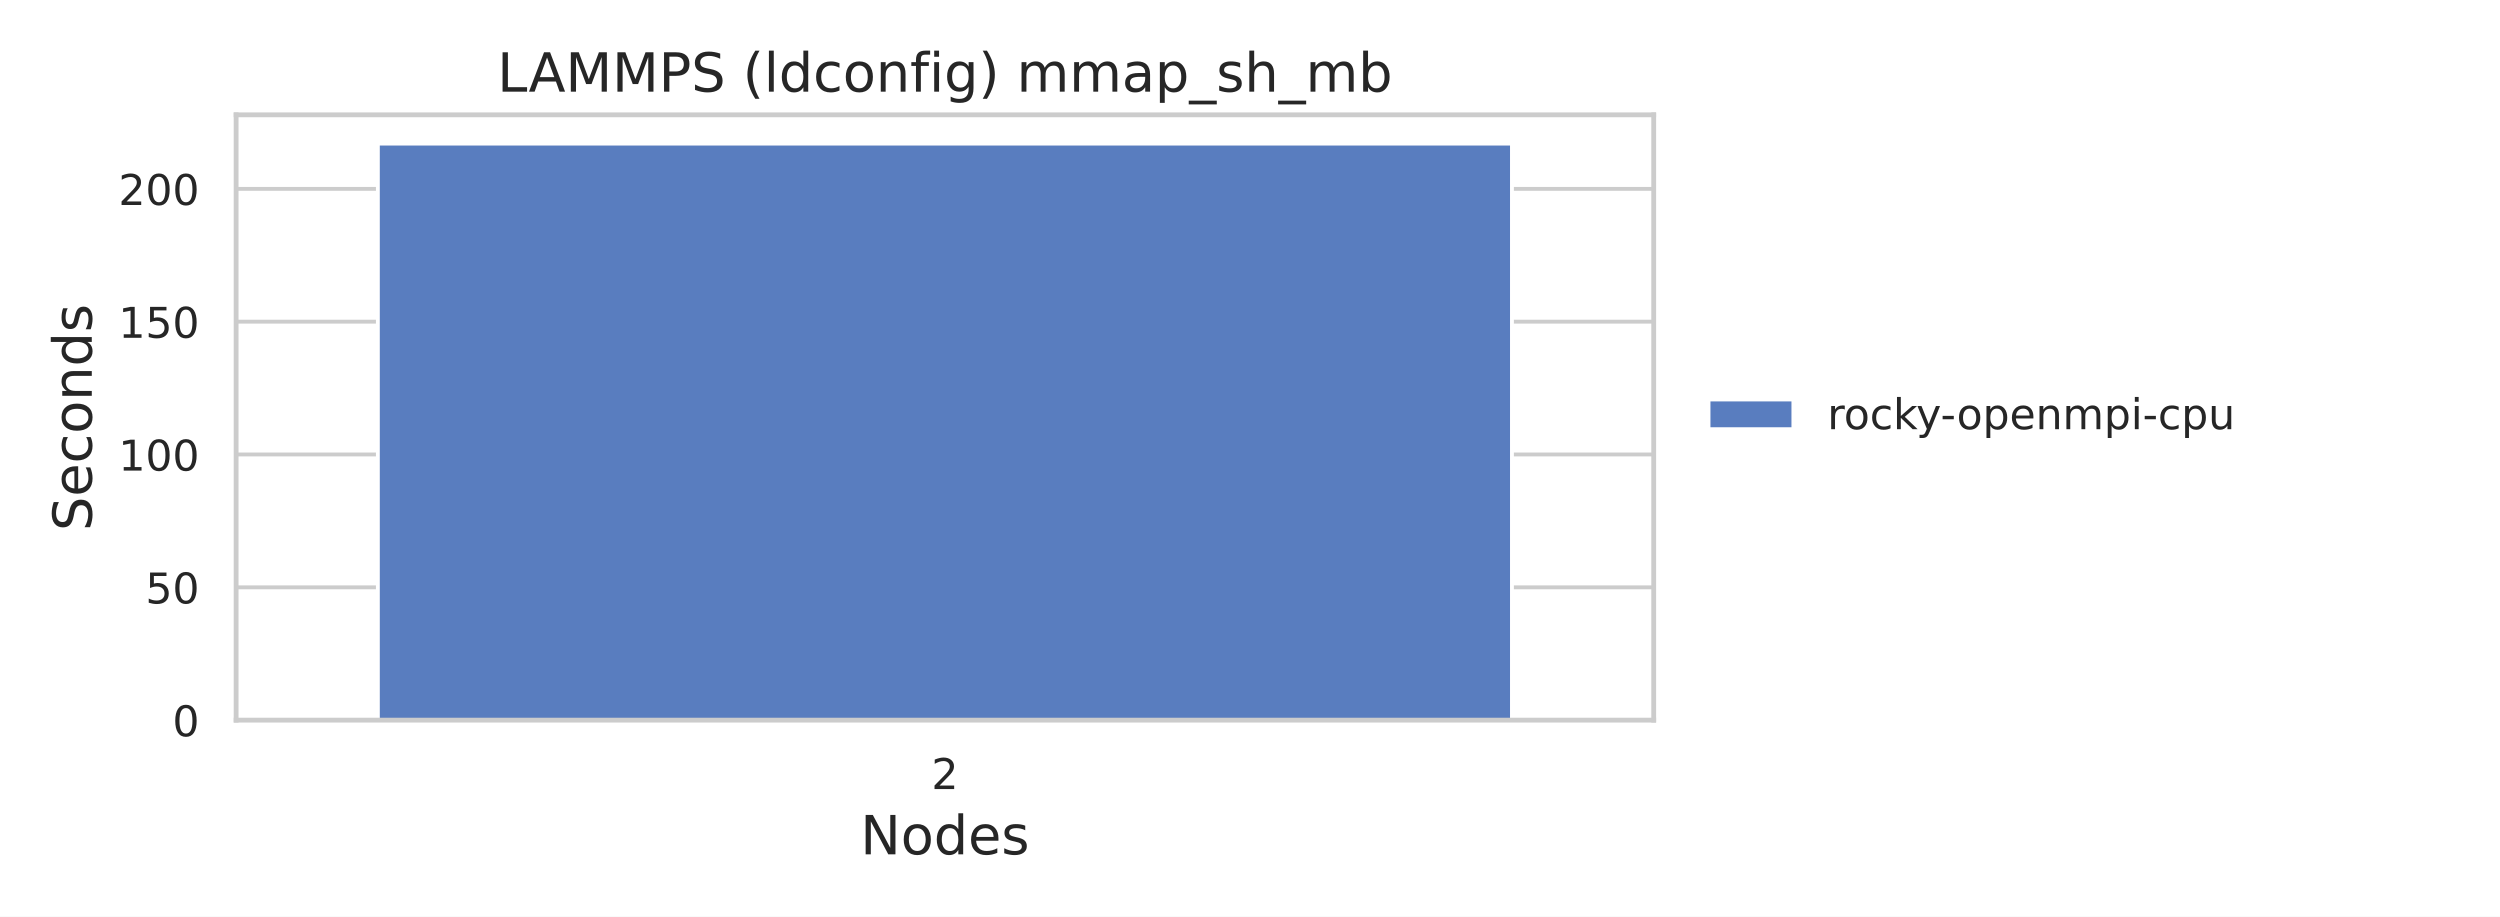
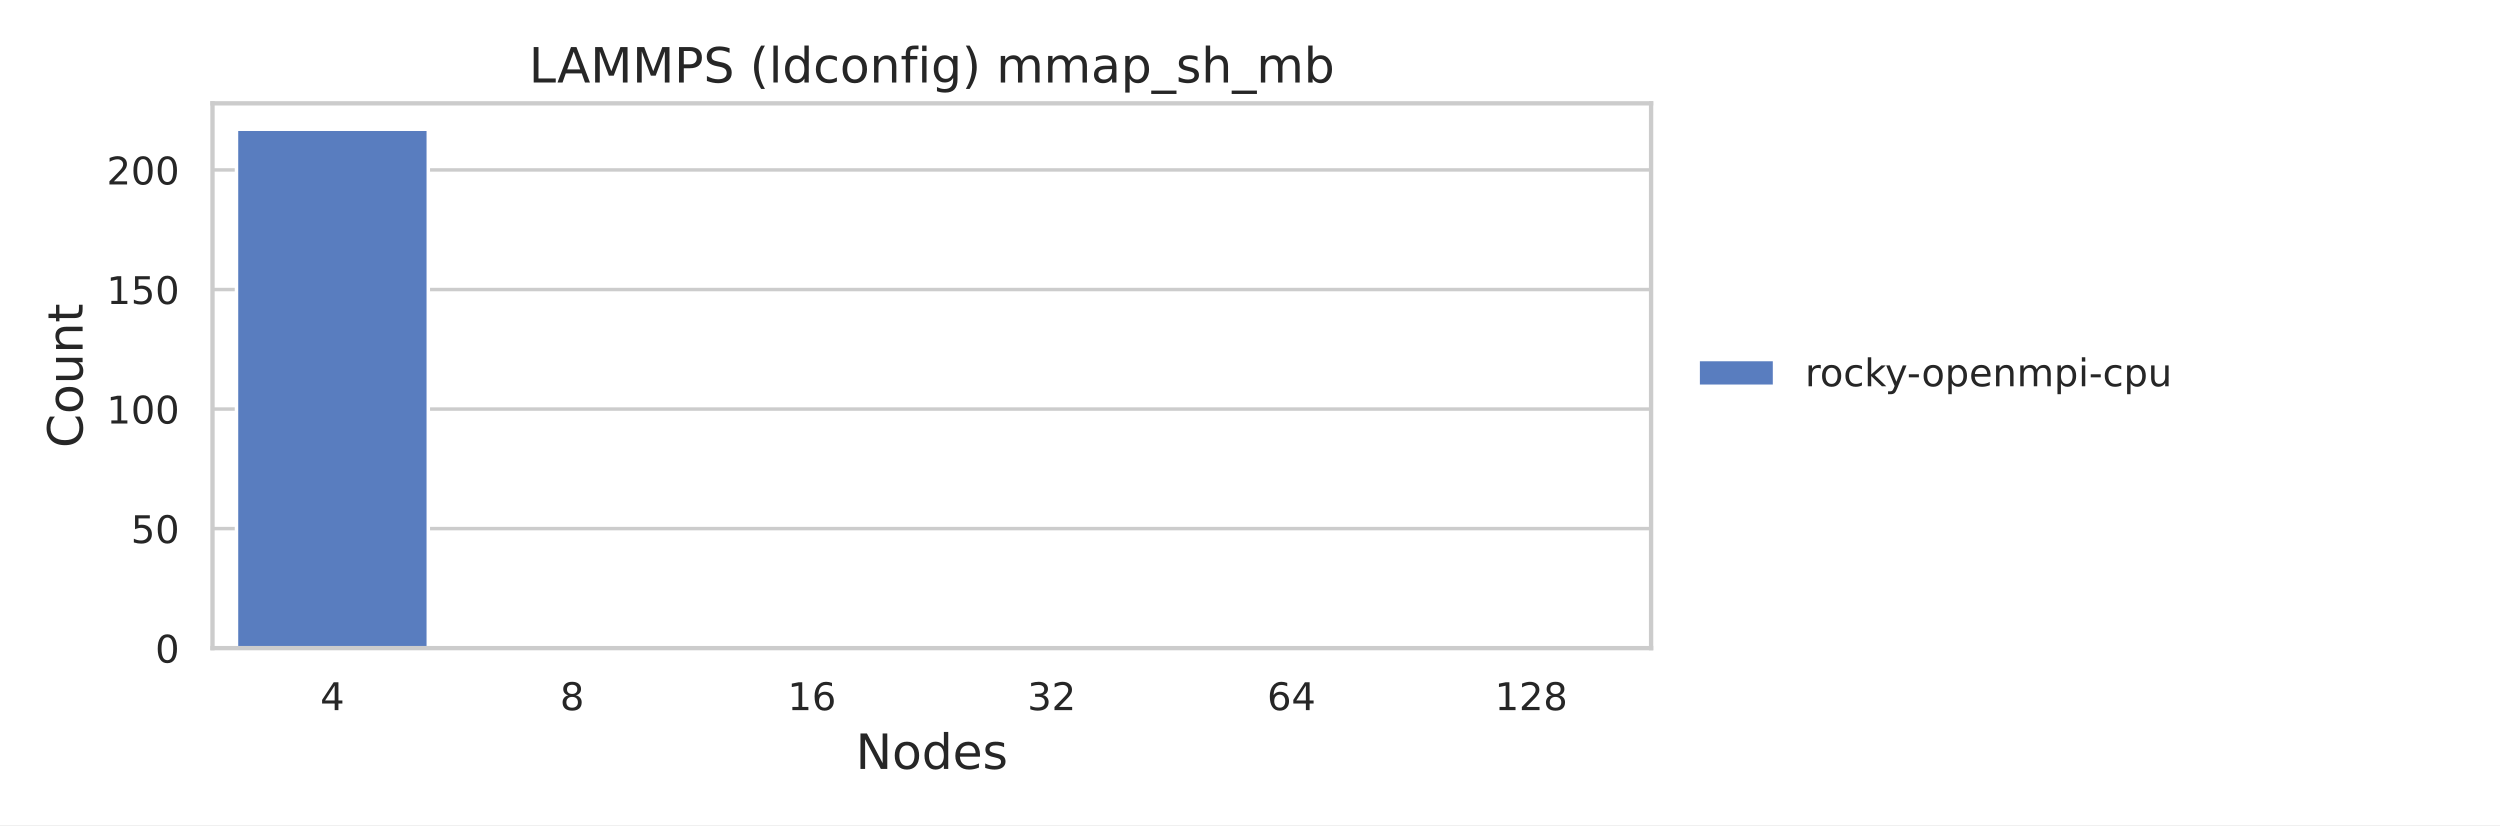
- <svg xmlns="http://www.w3.org/2000/svg" xmlns:xlink="http://www.w3.org/1999/xlink" width="648pt" height="237.6pt" viewBox="0 0 648 237.6" version="1.1">
+ <svg xmlns="http://www.w3.org/2000/svg" xmlns:xlink="http://www.w3.org/1999/xlink" width="720pt" height="237.6pt" viewBox="0 0 720 237.6" version="1.1">
  <defs>
    <style type="text/css">*{stroke-linejoin: round; stroke-linecap: butt}</style>
  </defs>
  <g id="figure_1">
    <g id="patch_1">
-       <path d="M 0 237.6  L 648 237.6  L 648 0  L 0 0  z " style="fill: #ffffff" />
+       <path d="M 0 237.6  L 720 237.6  L 720 0  L 0 0  z " style="fill: #ffffff" />
    </g>
    <g id="axes_1">
      <g id="patch_2">
-         <path d="M 61.2 186.66  L 428.641 186.66  L 428.641 29.76  L 61.2 29.76  z " style="fill: #ffffff" />
+         <path d="M 61.2 186.66  L 475.514 186.66  L 475.514 29.76  L 61.2 29.76  z " style="fill: #ffffff" />
      </g>
      <g id="matplotlib.axis_1">
        <g id="xtick_1">
          <g id="text_1">
-             <g style="fill: #262626" transform="translate(241.4212 204.5183) scale(0.11 -0.11)">
-               <defs>
+             <g style="fill: #262626" transform="translate(92.22679 204.5183) scale(0.11 -0.11)">
+               <defs>
+                 <path id="DejaVuSans-34" d="M 2419 4116  L 825 1625  L 2419 1625  L 2419 4116  z M 2253 4666  L 3047 4666  L 3047 1625  L 3713 1625  L 3713 1100  L 3047 1100  L 3047 0  L 2419 0  L 2419 1100  L 313 1100  L 313 1709  L 2253 4666  z " transform="scale(0.015625)" />
+               </defs>
+               <use xlink:href="#DejaVuSans-34" />
+             </g>
+           </g>
+         </g>
+         <g id="xtick_2">
+           <g id="text_2">
+             <g style="fill: #262626" transform="translate(161.2791 204.5183) scale(0.11 -0.11)">
+               <defs>
+                 <path id="DejaVuSans-38" d="M 2034 2216  Q 1584 2216 1326 1975  Q 1069 1734 1069 1313  Q 1069 891 1326 650  Q 1584 409 2034 409  Q 2484 409 2743 651  Q 3003 894 3003 1313  Q 3003 1734 2745 1975  Q 2488 2216 2034 2216  z M 1403 2484  Q 997 2584 770 2862  Q 544 3141 544 3541  Q 544 4100 942 4425  Q 1341 4750 2034 4750  Q 2731 4750 3128 4425  Q 3525 4100 3525 3541  Q 3525 3141 3298 2862  Q 3072 2584 2669 2484  Q 3125 2378 3379 2068  Q 3634 1759 3634 1313  Q 3634 634 3220 271  Q 2806 -91 2034 -91  Q 1263 -91 848 271  Q 434 634 434 1313  Q 434 1759 690 2068  Q 947 2378 1403 2484  z M 1172 3481  Q 1172 3119 1398 2916  Q 1625 2713 2034 2713  Q 2441 2713 2670 2916  Q 2900 3119 2900 3481  Q 2900 3844 2670 4047  Q 2441 4250 2034 4250  Q 1625 4250 1398 4047  Q 1172 3844 1172 3481  z " transform="scale(0.015625)" />
+               </defs>
+               <use xlink:href="#DejaVuSans-38" />
+             </g>
+           </g>
+         </g>
+         <g id="xtick_3">
+           <g id="text_3">
+             <g style="fill: #262626" transform="translate(226.8321 204.5183) scale(0.11 -0.11)">
+               <defs>
+                 <path id="DejaVuSans-31" d="M 794 531  L 1825 531  L 1825 4091  L 703 3866  L 703 4441  L 1819 4666  L 2450 4666  L 2450 531  L 3481 531  L 3481 0  L 794 0  L 794 531  z " transform="scale(0.015625)" />
+                 <path id="DejaVuSans-36" d="M 2113 2584  Q 1688 2584 1439 2293  Q 1191 2003 1191 1497  Q 1191 994 1439 701  Q 1688 409 2113 409  Q 2538 409 2786 701  Q 3034 994 3034 1497  Q 3034 2003 2786 2293  Q 2538 2584 2113 2584  z M 3366 4563  L 3366 3988  Q 3128 4100 2886 4159  Q 2644 4219 2406 4219  Q 1781 4219 1451 3797  Q 1122 3375 1075 2522  Q 1259 2794 1537 2939  Q 1816 3084 2150 3084  Q 2853 3084 3261 2657  Q 3669 2231 3669 1497  Q 3669 778 3244 343  Q 2819 -91 2113 -91  Q 1303 -91 875 529  Q 447 1150 447 2328  Q 447 3434 972 4092  Q 1497 4750 2381 4750  Q 2619 4750 2861 4703  Q 3103 4656 3366 4563  z " transform="scale(0.015625)" />
+               </defs>
+               <use xlink:href="#DejaVuSans-31" />
+               <use xlink:href="#DejaVuSans-36" x="63.623" />
+             </g>
+           </g>
+         </g>
+         <g id="xtick_4">
+           <g id="text_4">
+             <g style="fill: #262626" transform="translate(295.8844 204.5183) scale(0.11 -0.11)">
+               <defs>
+                 <path id="DejaVuSans-33" d="M 2597 2516  Q 3050 2419 3304 2112  Q 3559 1806 3559 1356  Q 3559 666 3084 287  Q 2609 -91 1734 -91  Q 1441 -91 1130 -33  Q 819 25 488 141  L 488 750  Q 750 597 1062 519  Q 1375 441 1716 441  Q 2309 441 2620 675  Q 2931 909 2931 1356  Q 2931 1769 2642 2001  Q 2353 2234 1838 2234  L 1294 2234  L 1294 2753  L 1863 2753  Q 2328 2753 2575 2939  Q 2822 3125 2822 3475  Q 2822 3834 2567 4026  Q 2313 4219 1838 4219  Q 1578 4219 1281 4162  Q 984 4106 628 3988  L 628 4550  Q 988 4650 1302 4700  Q 1616 4750 1894 4750  Q 2613 4750 3031 4423  Q 3450 4097 3450 3541  Q 3450 3153 3228 2886  Q 3006 2619 2597 2516  z " transform="scale(0.015625)" />
                <path id="DejaVuSans-32" d="M 1228 531  L 3431 531  L 3431 0  L 469 0  L 469 531  Q 828 903 1448 1529  Q 2069 2156 2228 2338  Q 2531 2678 2651 2914  Q 2772 3150 2772 3378  Q 2772 3750 2511 3984  Q 2250 4219 1831 4219  Q 1534 4219 1204 4116  Q 875 4013 500 3803  L 500 4441  Q 881 4594 1212 4672  Q 1544 4750 1819 4750  Q 2544 4750 2975 4387  Q 3406 4025 3406 3419  Q 3406 3131 3298 2873  Q 3191 2616 2906 2266  Q 2828 2175 2409 1742  Q 1991 1309 1228 531  z " transform="scale(0.015625)" />
              </defs>
-               <use xlink:href="#DejaVuSans-32" />
-             </g>
-           </g>
-         </g>
-         <g id="text_2">
-           <g style="fill: #262626" transform="translate(223.0029 221.4437) scale(0.14 -0.14)">
+               <use xlink:href="#DejaVuSans-33" />
+               <use xlink:href="#DejaVuSans-32" x="63.623" />
+             </g>
+           </g>
+         </g>
+         <g id="xtick_5">
+           <g id="text_5">
+             <g style="fill: #262626" transform="translate(364.9367 204.5183) scale(0.11 -0.11)">
+               <use xlink:href="#DejaVuSans-36" />
+               <use xlink:href="#DejaVuSans-34" x="63.623" />
+             </g>
+           </g>
+         </g>
+         <g id="xtick_6">
+           <g id="text_6">
+             <g style="fill: #262626" transform="translate(430.4897 204.5183) scale(0.11 -0.11)">
+               <use xlink:href="#DejaVuSans-31" />
+               <use xlink:href="#DejaVuSans-32" x="63.623" />
+               <use xlink:href="#DejaVuSans-38" x="127.246" />
+             </g>
+           </g>
+         </g>
+         <g id="text_7">
+           <g style="fill: #262626" transform="translate(246.4393 221.4437) scale(0.14 -0.14)">
            <defs>
              <path id="DejaVuSans-4e" d="M 628 4666  L 1478 4666  L 3547 763  L 3547 4666  L 4159 4666  L 4159 0  L 3309 0  L 1241 3903  L 1241 0  L 628 0  L 628 4666  z " transform="scale(0.015625)" />
              <path id="DejaVuSans-6f" d="M 1959 3097  Q 1497 3097 1228 2736  Q 959 2375 959 1747  Q 959 1119 1226 758  Q 1494 397 1959 397  Q 2419 397 2687 759  Q 2956 1122 2956 1747  Q 2956 2369 2687 2733  Q 2419 3097 1959 3097  z M 1959 3584  Q 2709 3584 3137 3096  Q 3566 2609 3566 1747  Q 3566 888 3137 398  Q 2709 -91 1959 -91  Q 1206 -91 779 398  Q 353 888 353 1747  Q 353 2609 779 3096  Q 1206 3584 1959 3584  z " transform="scale(0.015625)" />
              <path id="DejaVuSans-64" d="M 2906 2969  L 2906 4863  L 3481 4863  L 3481 0  L 2906 0  L 2906 525  Q 2725 213 2448 61  Q 2172 -91 1784 -91  Q 1150 -91 751 415  Q 353 922 353 1747  Q 353 2572 751 3078  Q 1150 3584 1784 3584  Q 2172 3584 2448 3432  Q 2725 3281 2906 2969  z M 947 1747  Q 947 1113 1208 752  Q 1469 391 1925 391  Q 2381 391 2643 752  Q 2906 1113 2906 1747  Q 2906 2381 2643 2742  Q 2381 3103 1925 3103  Q 1469 3103 1208 2742  Q 947 2381 947 1747  z " transform="scale(0.015625)" />
              <path id="DejaVuSans-65" d="M 3597 1894  L 3597 1613  L 953 1613  Q 991 1019 1311 708  Q 1631 397 2203 397  Q 2534 397 2845 478  Q 3156 559 3463 722  L 3463 178  Q 3153 47 2828 -22  Q 2503 -91 2169 -91  Q 1331 -91 842 396  Q 353 884 353 1716  Q 353 2575 817 3079  Q 1281 3584 2069 3584  Q 2775 3584 3186 3129  Q 3597 2675 3597 1894  z M 3022 2063  Q 3016 2534 2758 2815  Q 2500 3097 2075 3097  Q 1594 3097 1305 2825  Q 1016 2553 972 2059  L 3022 2063  z " transform="scale(0.015625)" />
              <path id="DejaVuSans-73" d="M 2834 3397  L 2834 2853  Q 2591 2978 2328 3040  Q 2066 3103 1784 3103  Q 1356 3103 1142 2972  Q 928 2841 928 2578  Q 928 2378 1081 2264  Q 1234 2150 1697 2047  L 1894 2003  Q 2506 1872 2764 1633  Q 3022 1394 3022 966  Q 3022 478 2636 193  Q 2250 -91 1575 -91  Q 1294 -91 989 -36  Q 684 19 347 128  L 347 722  Q 666 556 975 473  Q 1284 391 1588 391  Q 1994 391 2212 530  Q 2431 669 2431 922  Q 2431 1156 2273 1281  Q 2116 1406 1581 1522  L 1381 1569  Q 847 1681 609 1914  Q 372 2147 372 2553  Q 372 3047 722 3315  Q 1072 3584 1716 3584  Q 2034 3584 2315 3537  Q 2597 3491 2834 3397  z " transform="scale(0.015625)" />
            </defs>
            <use xlink:href="#DejaVuSans-4e" />
            <use xlink:href="#DejaVuSans-6f" x="74.805" />
            <use xlink:href="#DejaVuSans-64" x="135.986" />
            <use xlink:href="#DejaVuSans-65" x="199.463" />
            <use xlink:href="#DejaVuSans-73" x="260.986" />
          </g>
        </g>
      </g>
      <g id="matplotlib.axis_2">
        <g id="ytick_1">
          <g id="line2d_1">
-             <path d="M 61.2 186.66  L 428.641 186.66  " clip-path="url(#p5be8fb9e2b)" style="fill: none; stroke: #cccccc; stroke-linecap: round" />
-           </g>
-           <g id="text_3">
+             <path d="M 61.2 186.66  L 475.514 186.66  " clip-path="url(#pf0d0a8a27e)" style="fill: none; stroke: #cccccc; stroke-linecap: round" />
+           </g>
+           <g id="text_8">
            <g style="fill: #262626" transform="translate(44.70125 190.8391) scale(0.11 -0.11)">
              <defs>
                <path id="DejaVuSans-30" d="M 2034 4250  Q 1547 4250 1301 3770  Q 1056 3291 1056 2328  Q 1056 1369 1301 889  Q 1547 409 2034 409  Q 2525 409 2770 889  Q 3016 1369 3016 2328  Q 3016 3291 2770 3770  Q 2525 4250 2034 4250  z M 2034 4750  Q 2819 4750 3233 4129  Q 3647 3509 3647 2328  Q 3647 1150 3233 529  Q 2819 -91 2034 -91  Q 1250 -91 836 529  Q 422 1150 422 2328  Q 422 3509 836 4129  Q 1250 4750 2034 4750  z " transform="scale(0.015625)" />
              </defs>
              <use xlink:href="#DejaVuSans-30" />
            </g>
          </g>
        </g>
        <g id="ytick_2">
          <g id="line2d_2">
-             <path d="M 61.2 152.232  L 428.641 152.232  " clip-path="url(#p5be8fb9e2b)" style="fill: none; stroke: #cccccc; stroke-linecap: round" />
-           </g>
-           <g id="text_4">
+             <path d="M 61.2 152.232  L 475.514 152.232  " clip-path="url(#pf0d0a8a27e)" style="fill: none; stroke: #cccccc; stroke-linecap: round" />
+           </g>
+           <g id="text_9">
            <g style="fill: #262626" transform="translate(37.7025 156.4116) scale(0.11 -0.11)">
              <defs>
                <path id="DejaVuSans-35" d="M 691 4666  L 3169 4666  L 3169 4134  L 1269 4134  L 1269 2991  Q 1406 3038 1543 3061  Q 1681 3084 1819 3084  Q 2600 3084 3056 2656  Q 3513 2228 3513 1497  Q 3513 744 3044 326  Q 2575 -91 1722 -91  Q 1428 -91 1123 -41  Q 819 9 494 109  L 494 744  Q 775 591 1075 516  Q 1375 441 1709 441  Q 2250 441 2565 725  Q 2881 1009 2881 1497  Q 2881 1984 2565 2268  Q 2250 2553 1709 2553  Q 1456 2553 1204 2497  Q 953 2441 691 2322  L 691 4666  z " transform="scale(0.015625)" />
              </defs>
              <use xlink:href="#DejaVuSans-35" />
              <use xlink:href="#DejaVuSans-30" x="63.623" />
            </g>
          </g>
        </g>
        <g id="ytick_3">
          <g id="line2d_3">
-             <path d="M 61.2 117.805  L 428.641 117.805  " clip-path="url(#p5be8fb9e2b)" style="fill: none; stroke: #cccccc; stroke-linecap: round" />
-           </g>
-           <g id="text_5">
+             <path d="M 61.2 117.805  L 475.514 117.805  " clip-path="url(#pf0d0a8a27e)" style="fill: none; stroke: #cccccc; stroke-linecap: round" />
+           </g>
+           <g id="text_10">
            <g style="fill: #262626" transform="translate(30.70375 121.984) scale(0.11 -0.11)">
-               <defs>
-                 <path id="DejaVuSans-31" d="M 794 531  L 1825 531  L 1825 4091  L 703 3866  L 703 4441  L 1819 4666  L 2450 4666  L 2450 531  L 3481 531  L 3481 0  L 794 0  L 794 531  z " transform="scale(0.015625)" />
-               </defs>
              <use xlink:href="#DejaVuSans-31" />
              <use xlink:href="#DejaVuSans-30" x="63.623" />
              <use xlink:href="#DejaVuSans-30" x="127.246" />
            </g>
          </g>
        </g>
        <g id="ytick_4">
          <g id="line2d_4">
-             <path d="M 61.2 83.377  L 428.641 83.377  " clip-path="url(#p5be8fb9e2b)" style="fill: none; stroke: #cccccc; stroke-linecap: round" />
-           </g>
-           <g id="text_6">
-             <g style="fill: #262626" transform="translate(30.70375 87.5564) scale(0.11 -0.11)">
+             <path d="M 61.2 83.377  L 475.514 83.377  " clip-path="url(#pf0d0a8a27e)" style="fill: none; stroke: #cccccc; stroke-linecap: round" />
+           </g>
+           <g id="text_11">
+             <g style="fill: #262626" transform="translate(30.70375 87.55639) scale(0.11 -0.11)">
              <use xlink:href="#DejaVuSans-31" />
              <use xlink:href="#DejaVuSans-35" x="63.623" />
              <use xlink:href="#DejaVuSans-30" x="127.246" />
            </g>
          </g>
        </g>
        <g id="ytick_5">
          <g id="line2d_5">
-             <path d="M 61.2 48.95  L 428.641 48.95  " clip-path="url(#p5be8fb9e2b)" style="fill: none; stroke: #cccccc; stroke-linecap: round" />
-           </g>
-           <g id="text_7">
-             <g style="fill: #262626" transform="translate(30.70375 53.12882) scale(0.11 -0.11)">
+             <path d="M 61.2 48.95  L 475.514 48.95  " clip-path="url(#pf0d0a8a27e)" style="fill: none; stroke: #cccccc; stroke-linecap: round" />
+           </g>
+           <g id="text_12">
+             <g style="fill: #262626" transform="translate(30.70375 53.12881) scale(0.11 -0.11)">
              <use xlink:href="#DejaVuSans-32" />
              <use xlink:href="#DejaVuSans-30" x="63.623" />
              <use xlink:href="#DejaVuSans-30" x="127.246" />
            </g>
          </g>
        </g>
-         <g id="text_8">
-           <g style="fill: #262626" transform="translate(23.79219 137.6198) rotate(-90) scale(0.14 -0.14)">
+         <g id="text_13">
+           <g style="fill: #262626" transform="translate(23.79219 128.9978) rotate(-90) scale(0.14 -0.14)">
            <defs>
-               <path id="DejaVuSans-53" d="M 3425 4513  L 3425 3897  Q 3066 4069 2747 4153  Q 2428 4238 2131 4238  Q 1616 4238 1336 4038  Q 1056 3838 1056 3469  Q 1056 3159 1242 3001  Q 1428 2844 1947 2747  L 2328 2669  Q 3034 2534 3370 2195  Q 3706 1856 3706 1288  Q 3706 609 3251 259  Q 2797 -91 1919 -91  Q 1588 -91 1214 -16  Q 841 59 441 206  L 441 856  Q 825 641 1194 531  Q 1563 422 1919 422  Q 2459 422 2753 634  Q 3047 847 3047 1241  Q 3047 1584 2836 1778  Q 2625 1972 2144 2069  L 1759 2144  Q 1053 2284 737 2584  Q 422 2884 422 3419  Q 422 4038 858 4394  Q 1294 4750 2059 4750  Q 2388 4750 2728 4690  Q 3069 4631 3425 4513  z " transform="scale(0.015625)" />
-               <path id="DejaVuSans-63" d="M 3122 3366  L 3122 2828  Q 2878 2963 2633 3030  Q 2388 3097 2138 3097  Q 1578 3097 1268 2742  Q 959 2388 959 1747  Q 959 1106 1268 751  Q 1578 397 2138 397  Q 2388 397 2633 464  Q 2878 531 3122 666  L 3122 134  Q 2881 22 2623 -34  Q 2366 -91 2075 -91  Q 1284 -91 818 406  Q 353 903 353 1747  Q 353 2603 823 3093  Q 1294 3584 2113 3584  Q 2378 3584 2631 3529  Q 2884 3475 3122 3366  z " transform="scale(0.015625)" />
+               <path id="DejaVuSans-43" d="M 4122 4306  L 4122 3641  Q 3803 3938 3442 4084  Q 3081 4231 2675 4231  Q 1875 4231 1450 3742  Q 1025 3253 1025 2328  Q 1025 1406 1450 917  Q 1875 428 2675 428  Q 3081 428 3442 575  Q 3803 722 4122 1019  L 4122 359  Q 3791 134 3420 21  Q 3050 -91 2638 -91  Q 1578 -91 968 557  Q 359 1206 359 2328  Q 359 3453 968 4101  Q 1578 4750 2638 4750  Q 3056 4750 3426 4639  Q 3797 4528 4122 4306  z " transform="scale(0.015625)" />
+               <path id="DejaVuSans-75" d="M 544 1381  L 544 3500  L 1119 3500  L 1119 1403  Q 1119 906 1312 657  Q 1506 409 1894 409  Q 2359 409 2629 706  Q 2900 1003 2900 1516  L 2900 3500  L 3475 3500  L 3475 0  L 2900 0  L 2900 538  Q 2691 219 2414 64  Q 2138 -91 1772 -91  Q 1169 -91 856 284  Q 544 659 544 1381  z M 1991 3584  L 1991 3584  z " transform="scale(0.015625)" />
              <path id="DejaVuSans-6e" d="M 3513 2113  L 3513 0  L 2938 0  L 2938 2094  Q 2938 2591 2744 2837  Q 2550 3084 2163 3084  Q 1697 3084 1428 2787  Q 1159 2491 1159 1978  L 1159 0  L 581 0  L 581 3500  L 1159 3500  L 1159 2956  Q 1366 3272 1645 3428  Q 1925 3584 2291 3584  Q 2894 3584 3203 3211  Q 3513 2838 3513 2113  z " transform="scale(0.015625)" />
+               <path id="DejaVuSans-74" d="M 1172 4494  L 1172 3500  L 2356 3500  L 2356 3053  L 1172 3053  L 1172 1153  Q 1172 725 1289 603  Q 1406 481 1766 481  L 2356 481  L 2356 0  L 1766 0  Q 1100 0 847 248  Q 594 497 594 1153  L 594 3053  L 172 3053  L 172 3500  L 594 3500  L 594 4494  L 1172 4494  z " transform="scale(0.015625)" />
            </defs>
-             <use xlink:href="#DejaVuSans-53" />
-             <use xlink:href="#DejaVuSans-65" x="63.477" />
-             <use xlink:href="#DejaVuSans-63" x="125" />
-             <use xlink:href="#DejaVuSans-6f" x="179.98" />
-             <use xlink:href="#DejaVuSans-6e" x="241.162" />
-             <use xlink:href="#DejaVuSans-64" x="304.541" />
-             <use xlink:href="#DejaVuSans-73" x="368.018" />
+             <use xlink:href="#DejaVuSans-43" />
+             <use xlink:href="#DejaVuSans-6f" x="69.824" />
+             <use xlink:href="#DejaVuSans-75" x="131.006" />
+             <use xlink:href="#DejaVuSans-6e" x="194.385" />
+             <use xlink:href="#DejaVuSans-74" x="257.764" />
          </g>
        </g>
      </g>
      <g id="patch_3">
-         <path d="M 97.944 186.66  L 391.897 186.66  L 391.897 37.231  L 97.944 37.231  z " clip-path="url(#p5be8fb9e2b)" style="fill: #597dbf; stroke: #ffffff; stroke-linejoin: miter" />
+         <path d="M 68.105 186.66  L 123.347 186.66  L 123.347 37.231  L 68.105 37.231  z " clip-path="url(#pf0d0a8a27e)" style="fill: #597dbf; stroke: #ffffff; stroke-linejoin: miter" />
      </g>
      <g id="patch_4">
-         <path d="M 244.921 186.66  L 244.921 186.66  L 244.921 186.66  L 244.921 186.66  z " clip-path="url(#p5be8fb9e2b)" style="fill: #597dbf; stroke: #ffffff; stroke-linejoin: miter" />
+         <path d="M 95.726 186.66  L 95.726 186.66  L 95.726 186.66  L 95.726 186.66  z " clip-path="url(#pf0d0a8a27e)" style="fill: #597dbf; stroke: #ffffff; stroke-linejoin: miter" />
      </g>
      <g id="line2d_6">
-         <path clip-path="url(#p5be8fb9e2b)" style="fill: none; stroke: #8b0000; stroke-width: 2.25; stroke-linecap: round" />
+         <path clip-path="url(#pf0d0a8a27e)" style="fill: none; stroke: #8b0000; stroke-width: 2.25; stroke-linecap: round" />
      </g>
      <g id="patch_5">
        <path d="M 61.2 186.66  L 61.2 29.76  " style="fill: none; stroke: #cccccc; stroke-width: 1.25; stroke-linejoin: miter; stroke-linecap: square" />
      </g>
      <g id="patch_6">
-         <path d="M 428.641 186.66  L 428.641 29.76  " style="fill: none; stroke: #cccccc; stroke-width: 1.25; stroke-linejoin: miter; stroke-linecap: square" />
+         <path d="M 475.514 186.66  L 475.514 29.76  " style="fill: none; stroke: #cccccc; stroke-width: 1.25; stroke-linejoin: miter; stroke-linecap: square" />
      </g>
      <g id="patch_7">
-         <path d="M 61.2 186.66  L 428.641 186.66  " style="fill: none; stroke: #cccccc; stroke-width: 1.25; stroke-linejoin: miter; stroke-linecap: square" />
+         <path d="M 61.2 186.66  L 475.514 186.66  " style="fill: none; stroke: #cccccc; stroke-width: 1.25; stroke-linejoin: miter; stroke-linecap: square" />
      </g>
      <g id="patch_8">
-         <path d="M 61.2 29.76  L 428.641 29.76  " style="fill: none; stroke: #cccccc; stroke-width: 1.25; stroke-linejoin: miter; stroke-linecap: square" />
-       </g>
-       <g id="text_9">
-         <g style="fill: #262626" transform="translate(128.8934 23.76) scale(0.14 -0.14)">
+         <path d="M 61.2 29.76  L 475.514 29.76  " style="fill: none; stroke: #cccccc; stroke-width: 1.25; stroke-linejoin: miter; stroke-linecap: square" />
+       </g>
+       <g id="text_14">
+         <g style="fill: #262626" transform="translate(152.3298 23.76) scale(0.14 -0.14)">
          <defs>
            <path id="DejaVuSans-4c" d="M 628 4666  L 1259 4666  L 1259 531  L 3531 531  L 3531 0  L 628 0  L 628 4666  z " transform="scale(0.015625)" />
            <path id="DejaVuSans-41" d="M 2188 4044  L 1331 1722  L 3047 1722  L 2188 4044  z M 1831 4666  L 2547 4666  L 4325 0  L 3669 0  L 3244 1197  L 1141 1197  L 716 0  L 50 0  L 1831 4666  z " transform="scale(0.015625)" />
            <path id="DejaVuSans-4d" d="M 628 4666  L 1569 4666  L 2759 1491  L 3956 4666  L 4897 4666  L 4897 0  L 4281 0  L 4281 4097  L 3078 897  L 2444 897  L 1241 4097  L 1241 0  L 628 0  L 628 4666  z " transform="scale(0.015625)" />
            <path id="DejaVuSans-50" d="M 1259 4147  L 1259 2394  L 2053 2394  Q 2494 2394 2734 2622  Q 2975 2850 2975 3272  Q 2975 3691 2734 3919  Q 2494 4147 2053 4147  L 1259 4147  z M 628 4666  L 2053 4666  Q 2838 4666 3239 4311  Q 3641 3956 3641 3272  Q 3641 2581 3239 2228  Q 2838 1875 2053 1875  L 1259 1875  L 1259 0  L 628 0  L 628 4666  z " transform="scale(0.015625)" />
+             <path id="DejaVuSans-53" d="M 3425 4513  L 3425 3897  Q 3066 4069 2747 4153  Q 2428 4238 2131 4238  Q 1616 4238 1336 4038  Q 1056 3838 1056 3469  Q 1056 3159 1242 3001  Q 1428 2844 1947 2747  L 2328 2669  Q 3034 2534 3370 2195  Q 3706 1856 3706 1288  Q 3706 609 3251 259  Q 2797 -91 1919 -91  Q 1588 -91 1214 -16  Q 841 59 441 206  L 441 856  Q 825 641 1194 531  Q 1563 422 1919 422  Q 2459 422 2753 634  Q 3047 847 3047 1241  Q 3047 1584 2836 1778  Q 2625 1972 2144 2069  L 1759 2144  Q 1053 2284 737 2584  Q 422 2884 422 3419  Q 422 4038 858 4394  Q 1294 4750 2059 4750  Q 2388 4750 2728 4690  Q 3069 4631 3425 4513  z " transform="scale(0.015625)" />
            <path id="DejaVuSans-20" transform="scale(0.015625)" />
            <path id="DejaVuSans-28" d="M 1984 4856  Q 1566 4138 1362 3434  Q 1159 2731 1159 2009  Q 1159 1288 1364 580  Q 1569 -128 1984 -844  L 1484 -844  Q 1016 -109 783 600  Q 550 1309 550 2009  Q 550 2706 781 3412  Q 1013 4119 1484 4856  L 1984 4856  z " transform="scale(0.015625)" />
            <path id="DejaVuSans-6c" d="M 603 4863  L 1178 4863  L 1178 0  L 603 0  L 603 4863  z " transform="scale(0.015625)" />
+             <path id="DejaVuSans-63" d="M 3122 3366  L 3122 2828  Q 2878 2963 2633 3030  Q 2388 3097 2138 3097  Q 1578 3097 1268 2742  Q 959 2388 959 1747  Q 959 1106 1268 751  Q 1578 397 2138 397  Q 2388 397 2633 464  Q 2878 531 3122 666  L 3122 134  Q 2881 22 2623 -34  Q 2366 -91 2075 -91  Q 1284 -91 818 406  Q 353 903 353 1747  Q 353 2603 823 3093  Q 1294 3584 2113 3584  Q 2378 3584 2631 3529  Q 2884 3475 3122 3366  z " transform="scale(0.015625)" />
            <path id="DejaVuSans-66" d="M 2375 4863  L 2375 4384  L 1825 4384  Q 1516 4384 1395 4259  Q 1275 4134 1275 3809  L 1275 3500  L 2222 3500  L 2222 3053  L 1275 3053  L 1275 0  L 697 0  L 697 3053  L 147 3053  L 147 3500  L 697 3500  L 697 3744  Q 697 4328 969 4595  Q 1241 4863 1831 4863  L 2375 4863  z " transform="scale(0.015625)" />
            <path id="DejaVuSans-69" d="M 603 3500  L 1178 3500  L 1178 0  L 603 0  L 603 3500  z M 603 4863  L 1178 4863  L 1178 4134  L 603 4134  L 603 4863  z " transform="scale(0.015625)" />
            <path id="DejaVuSans-67" d="M 2906 1791  Q 2906 2416 2648 2759  Q 2391 3103 1925 3103  Q 1463 3103 1205 2759  Q 947 2416 947 1791  Q 947 1169 1205 825  Q 1463 481 1925 481  Q 2391 481 2648 825  Q 2906 1169 2906 1791  z M 3481 434  Q 3481 -459 3084 -895  Q 2688 -1331 1869 -1331  Q 1566 -1331 1297 -1286  Q 1028 -1241 775 -1147  L 775 -588  Q 1028 -725 1275 -790  Q 1522 -856 1778 -856  Q 2344 -856 2625 -561  Q 2906 -266 2906 331  L 2906 616  Q 2728 306 2450 153  Q 2172 0 1784 0  Q 1141 0 747 490  Q 353 981 353 1791  Q 353 2603 747 3093  Q 1141 3584 1784 3584  Q 2172 3584 2450 3431  Q 2728 3278 2906 2969  L 2906 3500  L 3481 3500  L 3481 434  z " transform="scale(0.015625)" />
            <path id="DejaVuSans-29" d="M 513 4856  L 1013 4856  Q 1481 4119 1714 3412  Q 1947 2706 1947 2009  Q 1947 1309 1714 600  Q 1481 -109 1013 -844  L 513 -844  Q 928 -128 1133 580  Q 1338 1288 1338 2009  Q 1338 2731 1133 3434  Q 928 4138 513 4856  z " transform="scale(0.015625)" />
            <path id="DejaVuSans-6d" d="M 3328 2828  Q 3544 3216 3844 3400  Q 4144 3584 4550 3584  Q 5097 3584 5394 3201  Q 5691 2819 5691 2113  L 5691 0  L 5113 0  L 5113 2094  Q 5113 2597 4934 2840  Q 4756 3084 4391 3084  Q 3944 3084 3684 2787  Q 3425 2491 3425 1978  L 3425 0  L 2847 0  L 2847 2094  Q 2847 2600 2669 2842  Q 2491 3084 2119 3084  Q 1678 3084 1418 2786  Q 1159 2488 1159 1978  L 1159 0  L 581 0  L 581 3500  L 1159 3500  L 1159 2956  Q 1356 3278 1631 3431  Q 1906 3584 2284 3584  Q 2666 3584 2933 3390  Q 3200 3197 3328 2828  z " transform="scale(0.015625)" />
            <path id="DejaVuSans-61" d="M 2194 1759  Q 1497 1759 1228 1600  Q 959 1441 959 1056  Q 959 750 1161 570  Q 1363 391 1709 391  Q 2188 391 2477 730  Q 2766 1069 2766 1631  L 2766 1759  L 2194 1759  z M 3341 1997  L 3341 0  L 2766 0  L 2766 531  Q 2569 213 2275 61  Q 1981 -91 1556 -91  Q 1019 -91 701 211  Q 384 513 384 1019  Q 384 1609 779 1909  Q 1175 2209 1959 2209  L 2766 2209  L 2766 2266  Q 2766 2663 2505 2880  Q 2244 3097 1772 3097  Q 1472 3097 1187 3025  Q 903 2953 641 2809  L 641 3341  Q 956 3463 1253 3523  Q 1550 3584 1831 3584  Q 2591 3584 2966 3190  Q 3341 2797 3341 1997  z " transform="scale(0.015625)" />
            <path id="DejaVuSans-70" d="M 1159 525  L 1159 -1331  L 581 -1331  L 581 3500  L 1159 3500  L 1159 2969  Q 1341 3281 1617 3432  Q 1894 3584 2278 3584  Q 2916 3584 3314 3078  Q 3713 2572 3713 1747  Q 3713 922 3314 415  Q 2916 -91 2278 -91  Q 1894 -91 1617 61  Q 1341 213 1159 525  z M 3116 1747  Q 3116 2381 2855 2742  Q 2594 3103 2138 3103  Q 1681 3103 1420 2742  Q 1159 2381 1159 1747  Q 1159 1113 1420 752  Q 1681 391 2138 391  Q 2594 391 2855 752  Q 3116 1113 3116 1747  z " transform="scale(0.015625)" />
            <path id="DejaVuSans-5f" d="M 3263 -1063  L 3263 -1509  L -63 -1509  L -63 -1063  L 3263 -1063  z " transform="scale(0.015625)" />
            <path id="DejaVuSans-68" d="M 3513 2113  L 3513 0  L 2938 0  L 2938 2094  Q 2938 2591 2744 2837  Q 2550 3084 2163 3084  Q 1697 3084 1428 2787  Q 1159 2491 1159 1978  L 1159 0  L 581 0  L 581 4863  L 1159 4863  L 1159 2956  Q 1366 3272 1645 3428  Q 1925 3584 2291 3584  Q 2894 3584 3203 3211  Q 3513 2838 3513 2113  z " transform="scale(0.015625)" />
            <path id="DejaVuSans-62" d="M 3116 1747  Q 3116 2381 2855 2742  Q 2594 3103 2138 3103  Q 1681 3103 1420 2742  Q 1159 2381 1159 1747  Q 1159 1113 1420 752  Q 1681 391 2138 391  Q 2594 391 2855 752  Q 3116 1113 3116 1747  z M 1159 2969  Q 1341 3281 1617 3432  Q 1894 3584 2278 3584  Q 2916 3584 3314 3078  Q 3713 2572 3713 1747  Q 3713 922 3314 415  Q 2916 -91 2278 -91  Q 1894 -91 1617 61  Q 1341 213 1159 525  L 1159 0  L 581 0  L 581 4863  L 1159 4863  L 1159 2969  z " transform="scale(0.015625)" />
          </defs>
          <use xlink:href="#DejaVuSans-4c" />
          <use xlink:href="#DejaVuSans-41" x="57.963" />
          <use xlink:href="#DejaVuSans-4d" x="126.371" />
          <use xlink:href="#DejaVuSans-4d" x="212.65" />
          <use xlink:href="#DejaVuSans-50" x="298.93" />
          <use xlink:href="#DejaVuSans-53" x="359.232" />
          <use xlink:href="#DejaVuSans-20" x="422.709" />
          <use xlink:href="#DejaVuSans-28" x="454.496" />
          <use xlink:href="#DejaVuSans-6c" x="493.51" />
          <use xlink:href="#DejaVuSans-64" x="521.293" />
          <use xlink:href="#DejaVuSans-63" x="584.77" />
          <use xlink:href="#DejaVuSans-6f" x="639.75" />
          <use xlink:href="#DejaVuSans-6e" x="700.932" />
          <use xlink:href="#DejaVuSans-66" x="764.311" />
          <use xlink:href="#DejaVuSans-69" x="799.516" />
          <use xlink:href="#DejaVuSans-67" x="827.299" />
          <use xlink:href="#DejaVuSans-29" x="890.775" />
          <use xlink:href="#DejaVuSans-20" x="929.789" />
          <use xlink:href="#DejaVuSans-6d" x="961.576" />
          <use xlink:href="#DejaVuSans-6d" x="1058.988" />
          <use xlink:href="#DejaVuSans-61" x="1156.4" />
          <use xlink:href="#DejaVuSans-70" x="1217.68" />
          <use xlink:href="#DejaVuSans-5f" x="1281.156" />
          <use xlink:href="#DejaVuSans-73" x="1331.156" />
          <use xlink:href="#DejaVuSans-68" x="1383.256" />
          <use xlink:href="#DejaVuSans-5f" x="1446.635" />
          <use xlink:href="#DejaVuSans-6d" x="1496.635" />
          <use xlink:href="#DejaVuSans-62" x="1594.047" />
        </g>
      </g>
    </g>
    <g id="axes_2">
      <g id="legend_1">
        <g id="patch_9">
-           <path d="M 442.847 111.245  L 464.847 111.245  L 464.847 103.545  L 442.847 103.545  z " style="fill: #597dbf; stroke: #ffffff; stroke-linejoin: miter" />
-         </g>
-         <g id="text_10">
-           <g style="fill: #262626" transform="translate(473.6473 111.2453) scale(0.11 -0.11)">
+           <path d="M 489.067 111.245  L 511.067 111.245  L 511.067 103.545  L 489.067 103.545  z " style="fill: #597dbf; stroke: #ffffff; stroke-linejoin: miter" />
+         </g>
+         <g id="text_15">
+           <g style="fill: #262626" transform="translate(519.8673 111.2453) scale(0.11 -0.11)">
            <defs>
              <path id="DejaVuSans-72" d="M 2631 2963  Q 2534 3019 2420 3045  Q 2306 3072 2169 3072  Q 1681 3072 1420 2755  Q 1159 2438 1159 1844  L 1159 0  L 581 0  L 581 3500  L 1159 3500  L 1159 2956  Q 1341 3275 1631 3429  Q 1922 3584 2338 3584  Q 2397 3584 2469 3576  Q 2541 3569 2628 3553  L 2631 2963  z " transform="scale(0.015625)" />
              <path id="DejaVuSans-6b" d="M 581 4863  L 1159 4863  L 1159 1991  L 2875 3500  L 3609 3500  L 1753 1863  L 3688 0  L 2938 0  L 1159 1709  L 1159 0  L 581 0  L 581 4863  z " transform="scale(0.015625)" />
              <path id="DejaVuSans-79" d="M 2059 -325  Q 1816 -950 1584 -1140  Q 1353 -1331 966 -1331  L 506 -1331  L 506 -850  L 844 -850  Q 1081 -850 1212 -737  Q 1344 -625 1503 -206  L 1606 56  L 191 3500  L 800 3500  L 1894 763  L 2988 3500  L 3597 3500  L 2059 -325  z " transform="scale(0.015625)" />
              <path id="DejaVuSans-2d" d="M 313 2009  L 1997 2009  L 1997 1497  L 313 1497  L 313 2009  z " transform="scale(0.015625)" />
-               <path id="DejaVuSans-75" d="M 544 1381  L 544 3500  L 1119 3500  L 1119 1403  Q 1119 906 1312 657  Q 1506 409 1894 409  Q 2359 409 2629 706  Q 2900 1003 2900 1516  L 2900 3500  L 3475 3500  L 3475 0  L 2900 0  L 2900 538  Q 2691 219 2414 64  Q 2138 -91 1772 -91  Q 1169 -91 856 284  Q 544 659 544 1381  z M 1991 3584  L 1991 3584  z " transform="scale(0.015625)" />
            </defs>
            <use xlink:href="#DejaVuSans-72" />
            <use xlink:href="#DejaVuSans-6f" x="38.863" />
            <use xlink:href="#DejaVuSans-63" x="100.045" />
            <use xlink:href="#DejaVuSans-6b" x="155.025" />
            <use xlink:href="#DejaVuSans-79" x="209.311" />
            <use xlink:href="#DejaVuSans-2d" x="266.74" />
            <use xlink:href="#DejaVuSans-6f" x="304.699" />
            <use xlink:href="#DejaVuSans-70" x="365.881" />
            <use xlink:href="#DejaVuSans-65" x="429.357" />
            <use xlink:href="#DejaVuSans-6e" x="490.881" />
            <use xlink:href="#DejaVuSans-6d" x="554.26" />
            <use xlink:href="#DejaVuSans-70" x="651.672" />
            <use xlink:href="#DejaVuSans-69" x="715.148" />
            <use xlink:href="#DejaVuSans-2d" x="742.932" />
            <use xlink:href="#DejaVuSans-63" x="779.016" />
            <use xlink:href="#DejaVuSans-70" x="833.996" />
            <use xlink:href="#DejaVuSans-75" x="897.473" />
          </g>
        </g>
      </g>
    </g>
  </g>
  <defs>
-     <clipPath id="p5be8fb9e2b">
-       <rect x="61.2" y="29.76" width="367.441" height="156.9" />
+     <clipPath id="pf0d0a8a27e">
+       <rect x="61.2" y="29.76" width="414.314" height="156.9" />
    </clipPath>
  </defs>
</svg>
